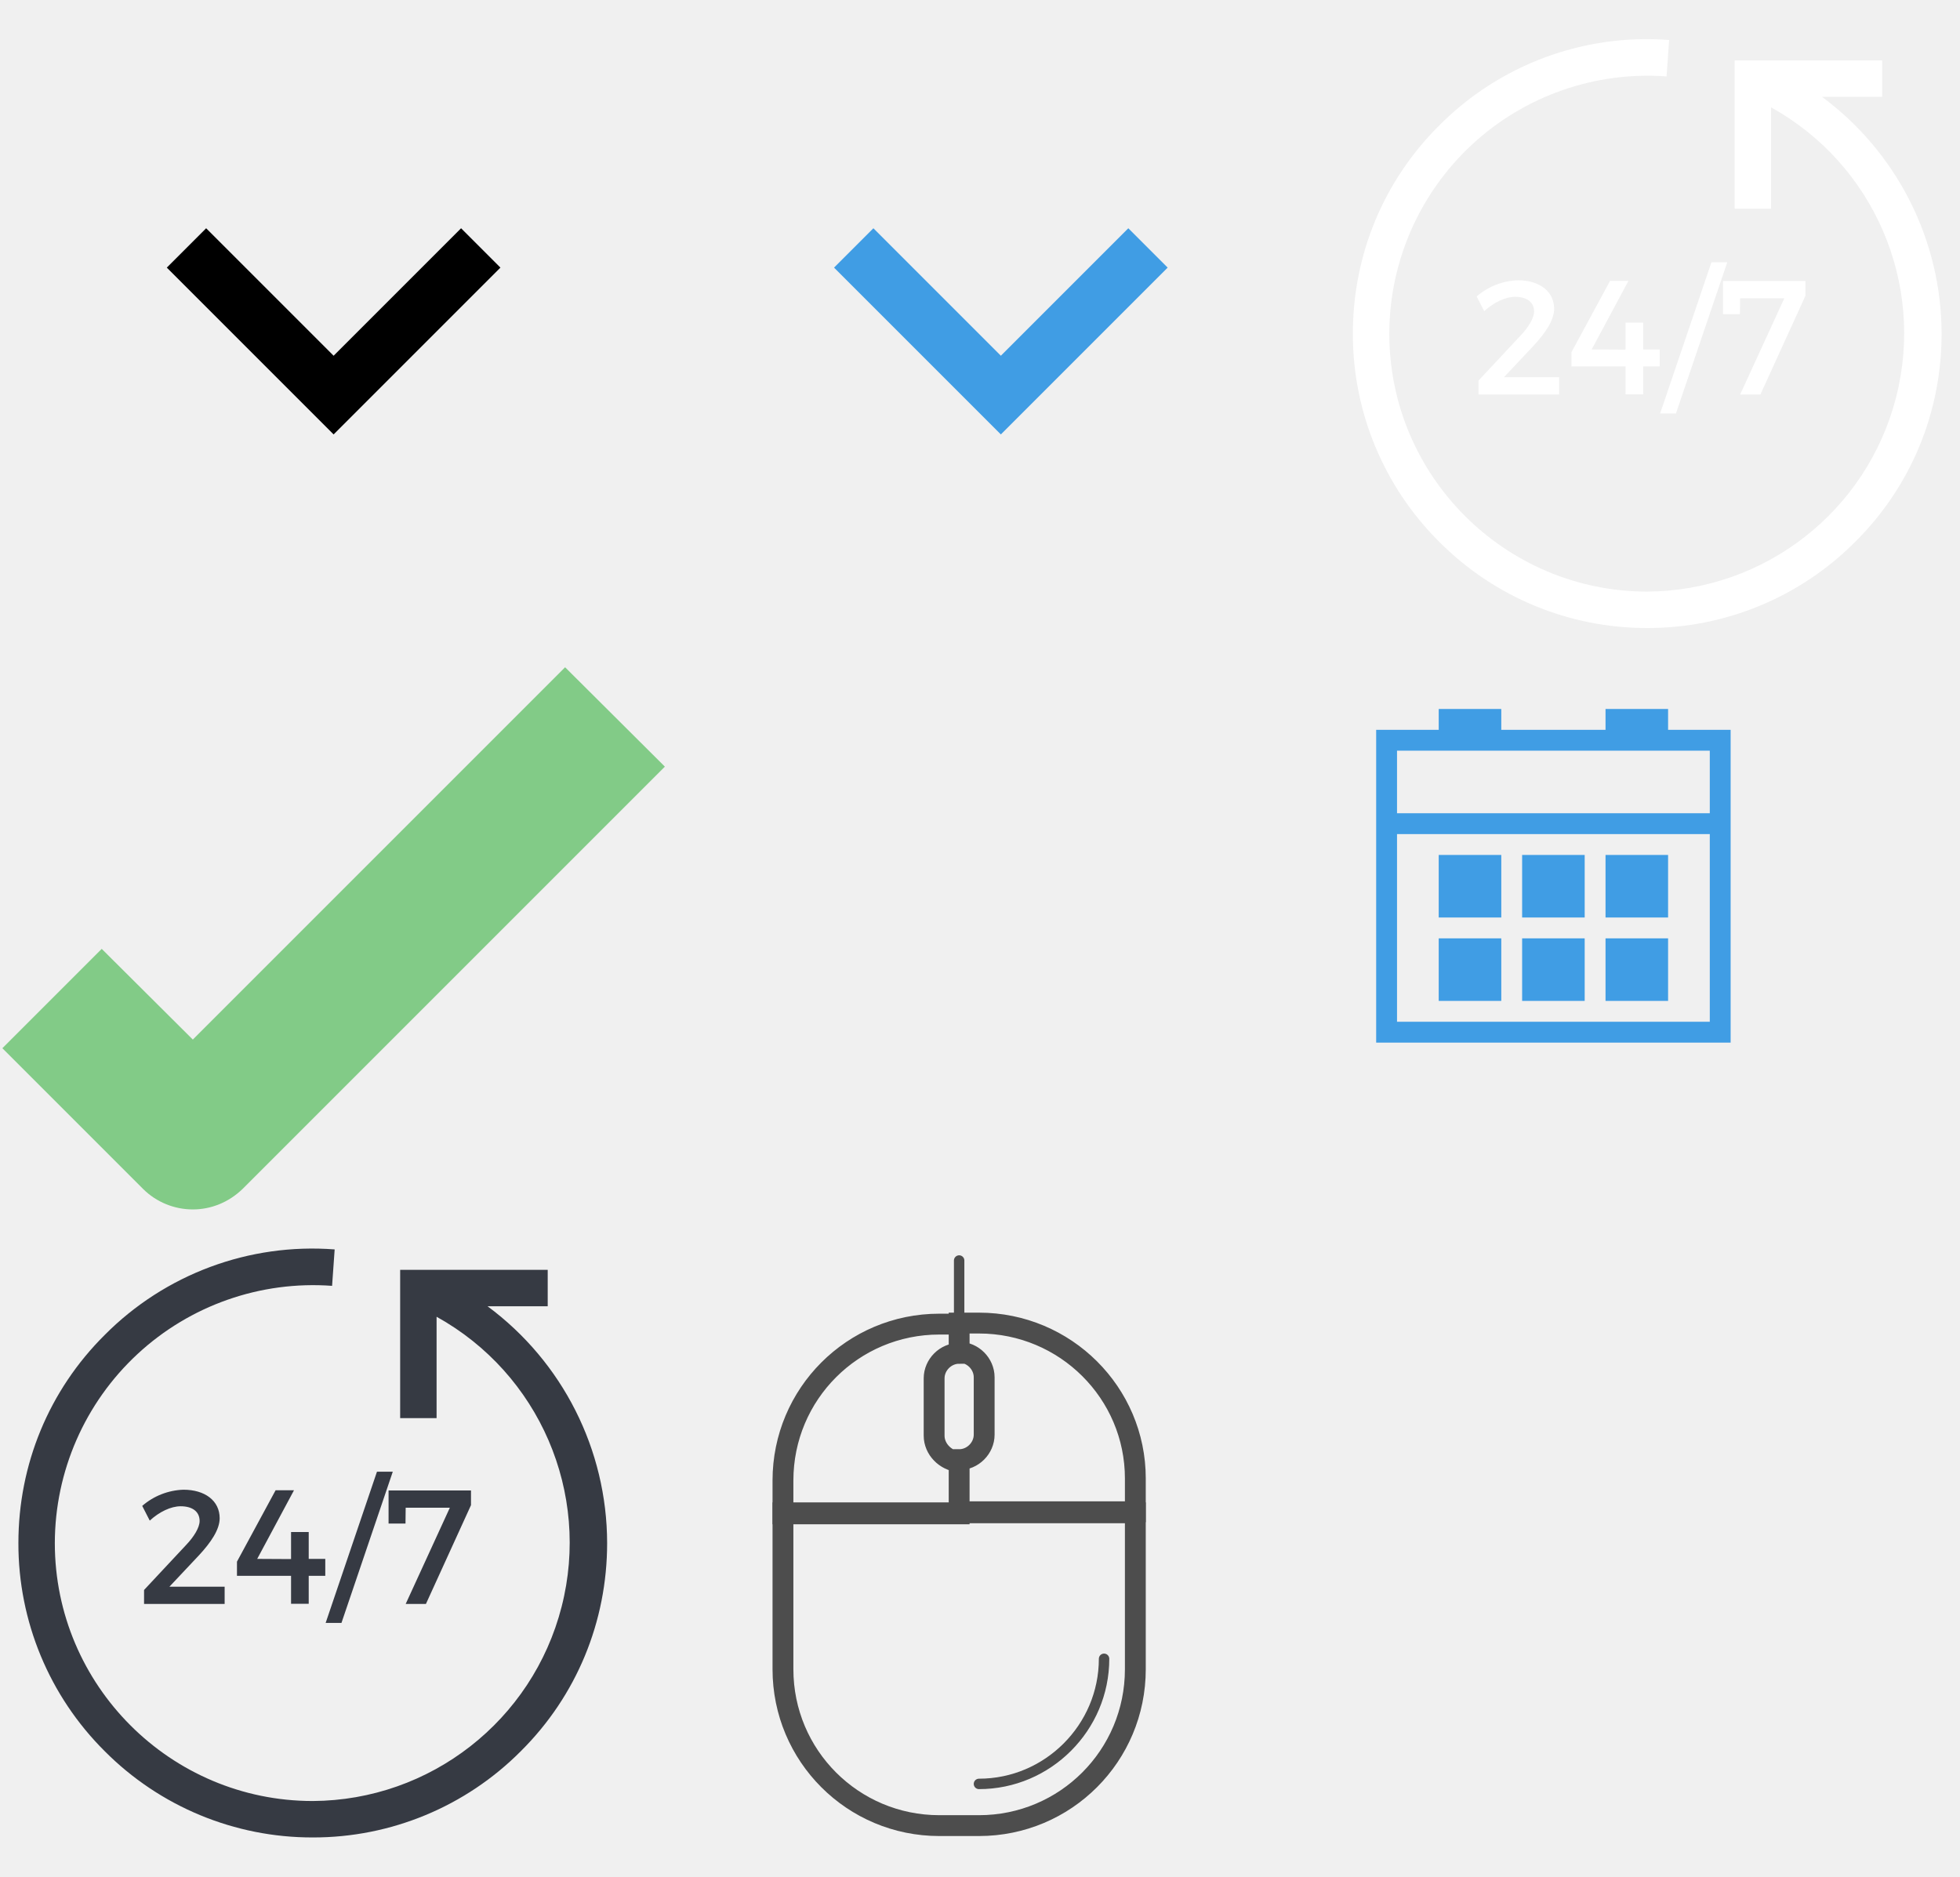
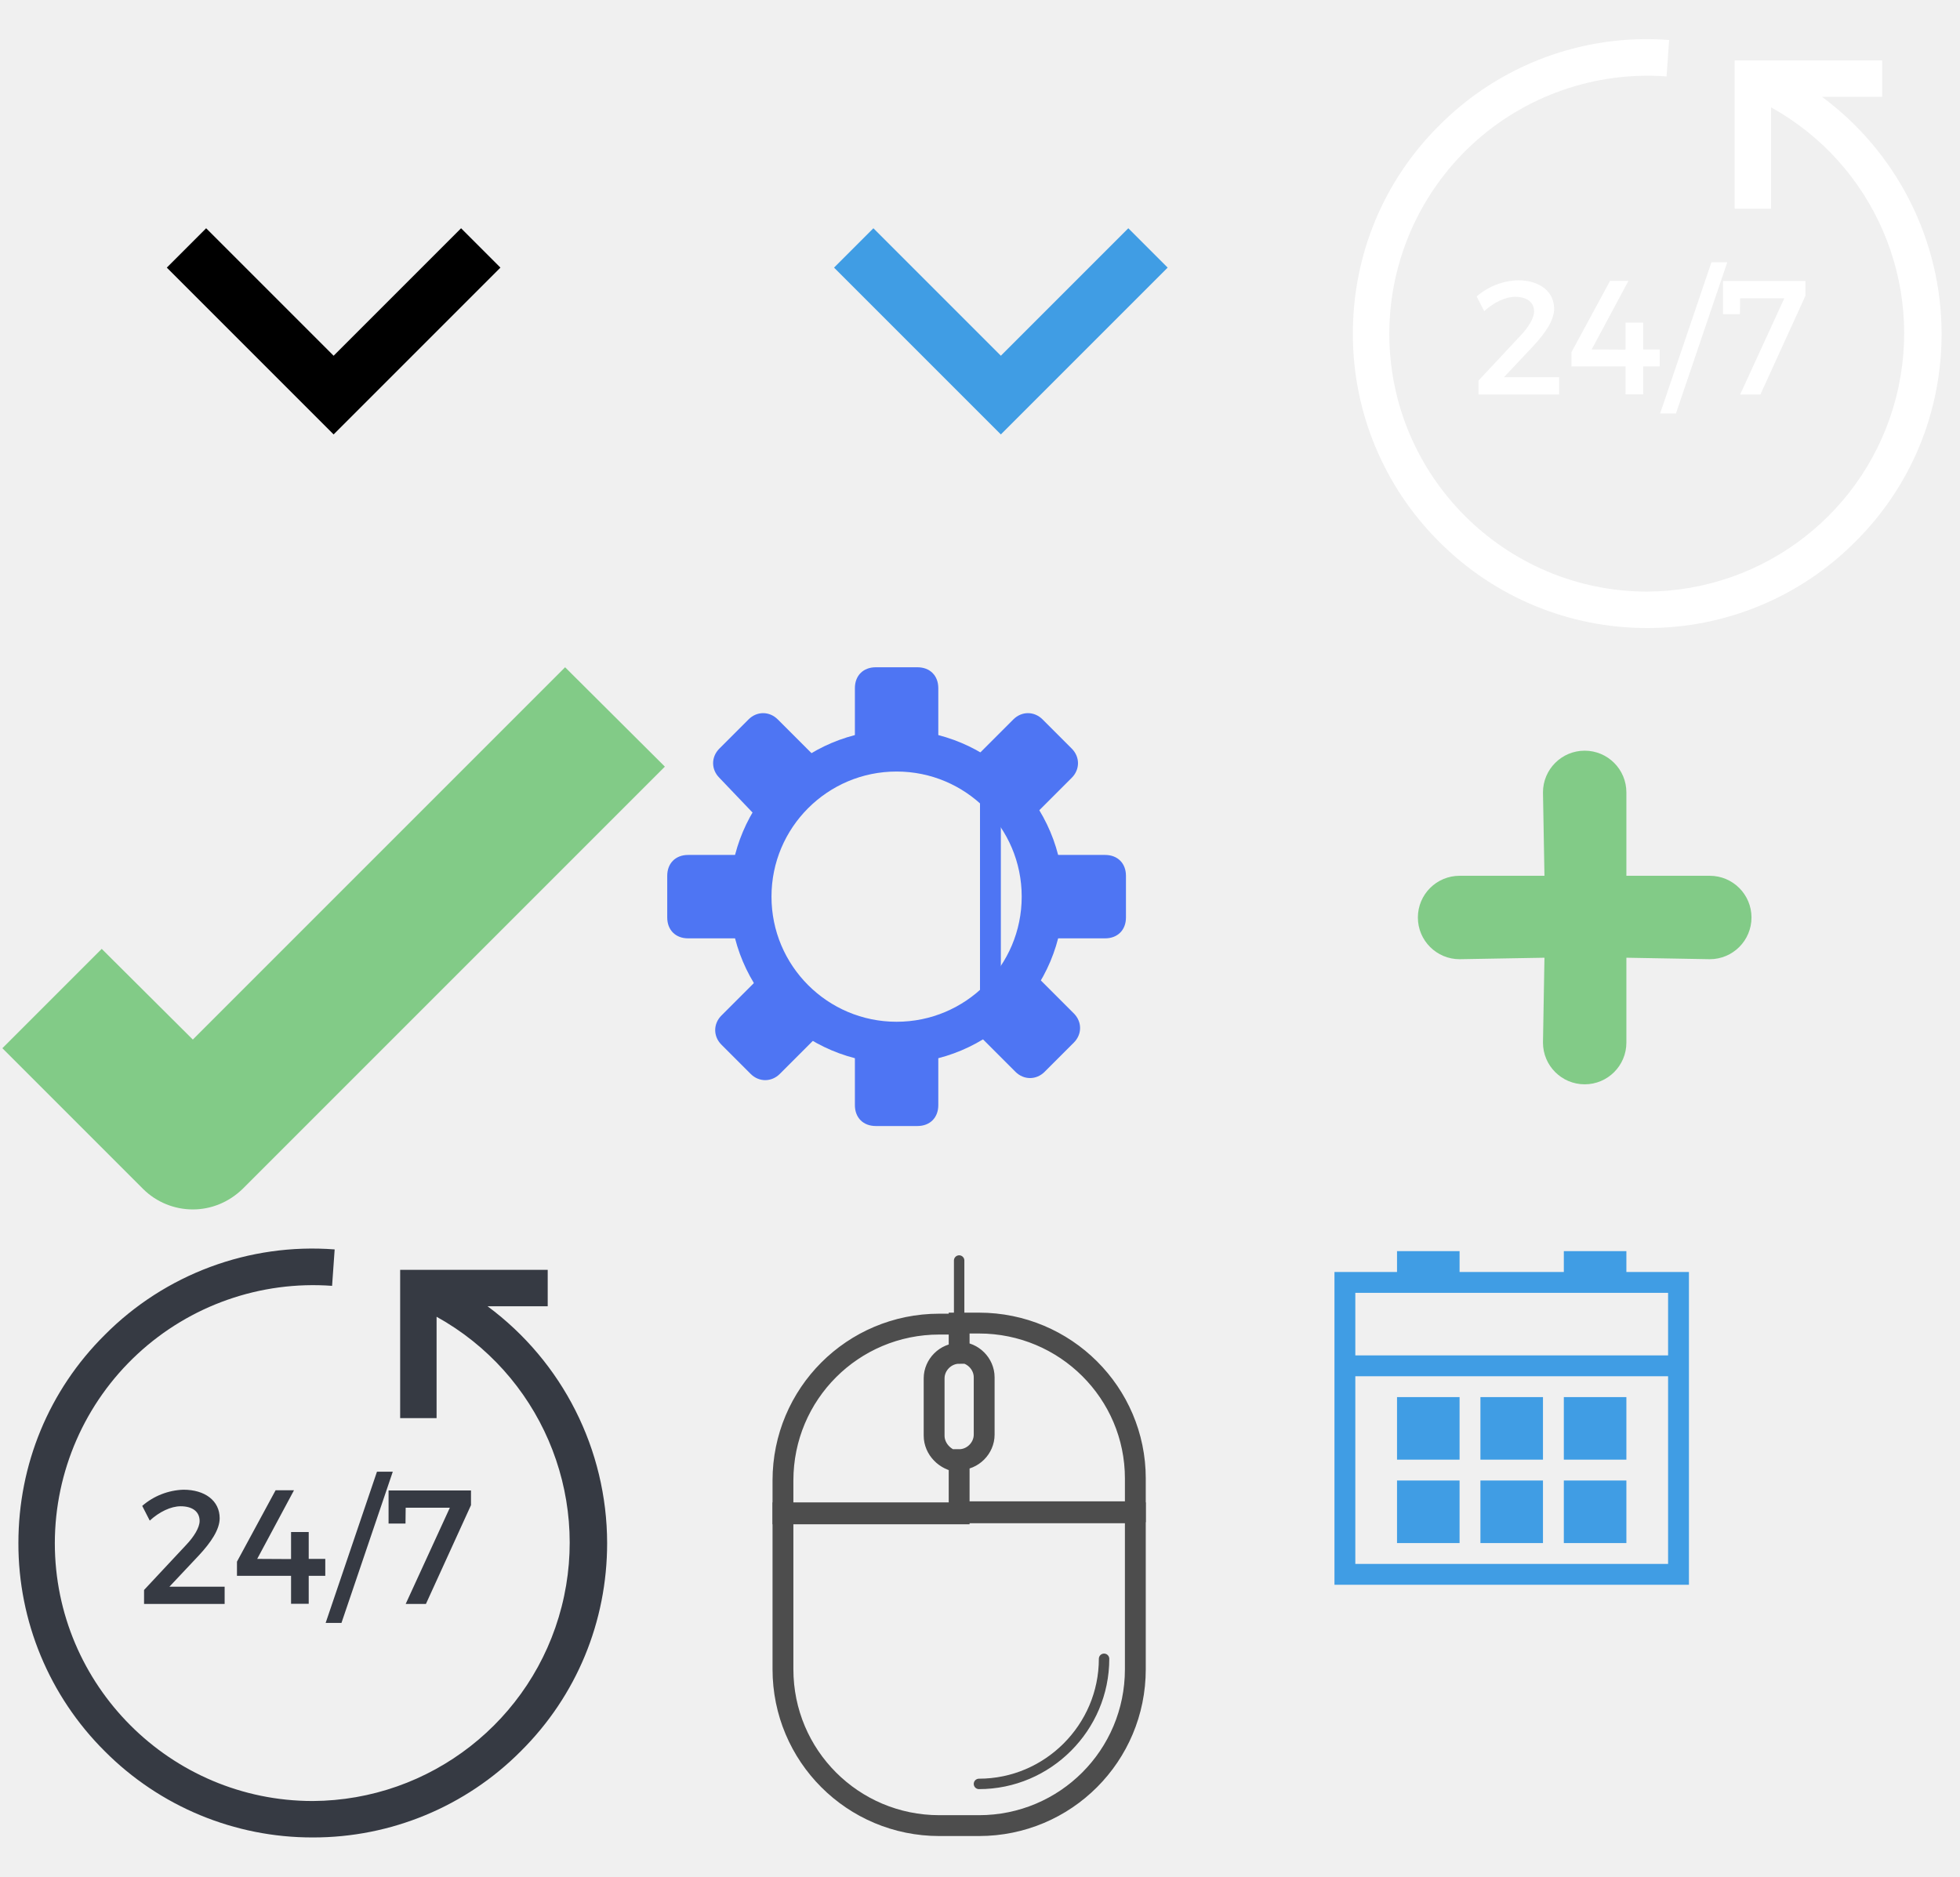
<svg xmlns="http://www.w3.org/2000/svg" xmlns:xlink="http://www.w3.org/1999/xlink" width="94" height="90" viewBox="0 0 94 90">
  <svg height="32" viewBox="0 0 48 48" width="32" id="arrow_down">
    <path d="M14.83 16.42L24 25.59l9.17-9.17L36 19.25l-12 12-12-12z" />
    <path d="M0-.75h48v48H0z" fill="none" />
  </svg>
  <svg height="32" viewBox="0 0 48 48" width="32" id="arrow_down_blue" x="32">
    <g fill="#409de4">
      <path d="M14.83 16.42L24 25.59l9.17-9.17L36 19.25l-12 12-12-12z" />
      <path d="M0-.75h48v48H0z" fill="none" />
    </g>
  </svg>
-   <svg width="20" height="19" viewBox="0 0 20 19" id="calendar-icon" x="64" y="32">
+   <svg width="20" height="19" viewBox="0 0 20 19" id="calendar-icon" x="62" y="58">
    <defs>
      <path id="ca" d="M932 1302v15h-17v-15h3v-1h3v1h5v-1h3v1zm-1 5h-15v9h15zm0-1v-3h-15v3zm-13 2h3v3h-3zm4 0h3v3h-3zm4 0h3v3h-3zm-8 4h3v3h-3zm4 0h3v3h-3zm4 0h3v3h-3z" />
    </defs>
    <use fill="#409de4" xlink:href="#ca" transform="translate(-913 -1299)" />
  </svg>
  <svg width="32" height="26" viewBox="0 0 160.7 131.5" id="checkpoint" y="32">
    <path fill="#82CB87" d="M136.5 0L46.2 90.3l-22.1-22L0 92.4l34.1 34.1c3.3 3.3 7.7 5 12.1 5s8.7-1.7 12.1-5L160.7 24.1 136.5 0z" />
  </svg>
  <svg width="30" height="32" viewBox="0 0 34 36" id="contact-img" x="64">
    <defs>
      <path id="ea" d="M929 60c0 4.27-1.66 8.3-4.69 11.31A15.9 15.9 0 0 1 913 76a15.9 15.9 0 0 1-11.31-4.69A15.9 15.9 0 0 1 897 60c0-4.27 1.66-8.3 4.69-11.31a15.9 15.9 0 0 1 12.5-4.65l-.14 1.98A14.04 14.04 0 0 0 898.98 60c0 7.73 6.29 14.02 14.02 14.02a14.04 14.04 0 0 0 6.73-26.32v5.51h-1.98v-8.06h8.02v1.98h-3.27A16.04 16.04 0 0 1 929 60zm-21.06-1.35c0 .62-.48 1.32-1.13 2.02l-1.6 1.7h3v.94h-4.38v-.76l2.28-2.44c.44-.46.74-.96.74-1.31 0-.5-.38-.8-1.03-.8-.53 0-1.16.3-1.68.78l-.41-.8a3.6 3.6 0 0 1 2.24-.88c1.17 0 1.97.6 1.97 1.55zm3.88 2.22V59.4h.96v1.46h.9v.92h-.9v1.52h-.96v-1.52h-2.94v-.77l2.1-3.88h1l-2 3.73zm1.88 3.47l2.79-8.22h.86l-2.79 8.22zm5.45-1.03h-1.1l2.4-5.23h-2.4l-.01.86h-.92v-1.8h4.48v.8z" />
    </defs>
    <use fill="#fff" xlink:href="#ea" transform="translate(-896 -42)" />
  </svg>
  <svg width="30" height="32" viewBox="0 0 34 36" id="contact-img-dark" y="58">
    <defs>
      <path id="fa" d="M929 45c0 4.27-1.66 8.3-4.69 11.31A15.9 15.9 0 0 1 913 61a15.9 15.9 0 0 1-11.31-4.69A15.9 15.9 0 0 1 897 45c0-4.27 1.66-8.3 4.69-11.31a15.9 15.9 0 0 1 12.5-4.65l-.14 1.98A14.04 14.04 0 0 0 898.98 45c0 7.73 6.29 14.02 14.02 14.02a14.04 14.04 0 0 0 6.73-26.32v5.51h-1.98v-8.06h8.02v1.98h-3.27A16.04 16.04 0 0 1 929 45zm-21.06-1.35c0 .62-.48 1.32-1.13 2.02l-1.6 1.7h3v.94h-4.38v-.76l2.28-2.44c.44-.46.74-.96.74-1.31 0-.5-.38-.8-1.03-.8-.53 0-1.16.3-1.68.78l-.41-.8a3.6 3.6 0 0 1 2.24-.88c1.17 0 1.97.6 1.97 1.55zm3.88 2.22V44.4h.96v1.46h.9v.92h-.9v1.52h-.96v-1.52h-2.94v-.77l2.1-3.88h1l-2 3.73zm1.88 3.47l2.79-8.22h.86l-2.79 8.22zm5.45-1.03h-1.1l2.4-5.23h-2.4l-.01.86h-.92v-1.8h4.48v.8z" />
    </defs>
    <use fill="#363a43" xlink:href="#fa" transform="translate(-896 -27)" />
  </svg>
+   <svg width="22" height="22" viewBox="0 0 22 22" id="gear" x="32" y="32">
+     <circle fill="none" stroke="#4e75f3" stroke-width="2" stroke-linecap="round" stroke-linejoin="round" cx="11" cy="11" r="7" />
+     <path fill="#4e75f3" d="M9 4V1c0-.6.4-1 1-1h2c.6 0 1 .4 1 1v3" />
+     <path fill="#4e75f3" d="M13 18v3c0 .6-.4 1-1 1h-2c-.6 0-1-.4-1-1v-3" />
+     <path fill="#4e75f3" d="M4.6 7.5L2.5 5.3c-.4-.4-.4-1 0-1.4l1.4-1.4c.4-.4 1-.4 1.4 0l2.1 2.1" />
+     <path fill="#4e75f3" d="M17.4 14.5l2.1 2.1c.4.4.4 1 0 1.4l-1.4 1.4c-.4.4-1 .4-1.4 0l-2.1-2.1" />
+     <path fill="#4e75f3" d="M4 13H1c-.6 0-1-.4-1-1v-2c0-.6.4-1 1-1h3" />
+     <path fill="#4e75f3" d="M18 9h3c.6 0 1 .4 1 1v2c0 .6-.4 1-1 1h-3" />
+     <path fill="#4e75f3" d="M7.5 17.4l-2.1 2.1c-.4.4-1 .4-1.4 0l-1.4-1.4c-.4-.4-.4-1 0-1.4l2.1-2.1" />
+     <path fill="#4e75f3" d="M14.5 4.6l2.1-2.1c.4-.4 1-.4 1.4 0l1.4 1.4c.4.4.4 1 0 1.4l-2.1 2.1" />
+     <path fill="none" stroke="#4e75f3" stroke-miterlimit="10" d="M15.5 6v10" />
+   </svg>
  <svg height="32" viewBox="0 0 64 64" width="32" id="mouse" x="30" y="58">
    <g fill="none" stroke="#4D4D4D" stroke-miterlimit="10">
      <path d="M32 29.1H15.1v15c0 8.3 6.7 15 15 15h3.8c8.3 0 15-6.7 15-15v-15H32z" stroke-width="2" />
      <path d="M45.9 43.1c0 6.6-5.4 12-12 12" stroke-linecap="round" />
      <path d="M33.9 10.9H32v2.8c1.3 0 2.4 1.1 2.4 2.4v5.5c0 1.3-1.1 2.4-2.4 2.4v5h16.9v-3.2c0-8.2-6.7-14.9-15-14.9zm-4.3 10.8v-5.5c0-1.3 1.1-2.4 2.4-2.4V11h-1.9c-8.3 0-15 6.7-15 15v3.2H32v-5c-1.3-.1-2.4-1.2-2.4-2.5z" stroke-width="2" />
      <path stroke-linecap="round" d="M32 10.9v-6" />
    </g>
  </svg>
+   <svg baseProfile="tiny" height="24" version="1.2" viewBox="0 0 24 24" width="24" id="plus" x="64" y="32">
+     <path d="M18 10h-4V6a2 2 0 0 0-4 0l.071 4H6a2 2 0 0 0 0 4l4.071-.071L10 18a2 2 0 0 0 4 0v-4.071L18 14a2 2 0 0 0 0-4z" fill="#82CB87" />
+   </svg>
</svg>
